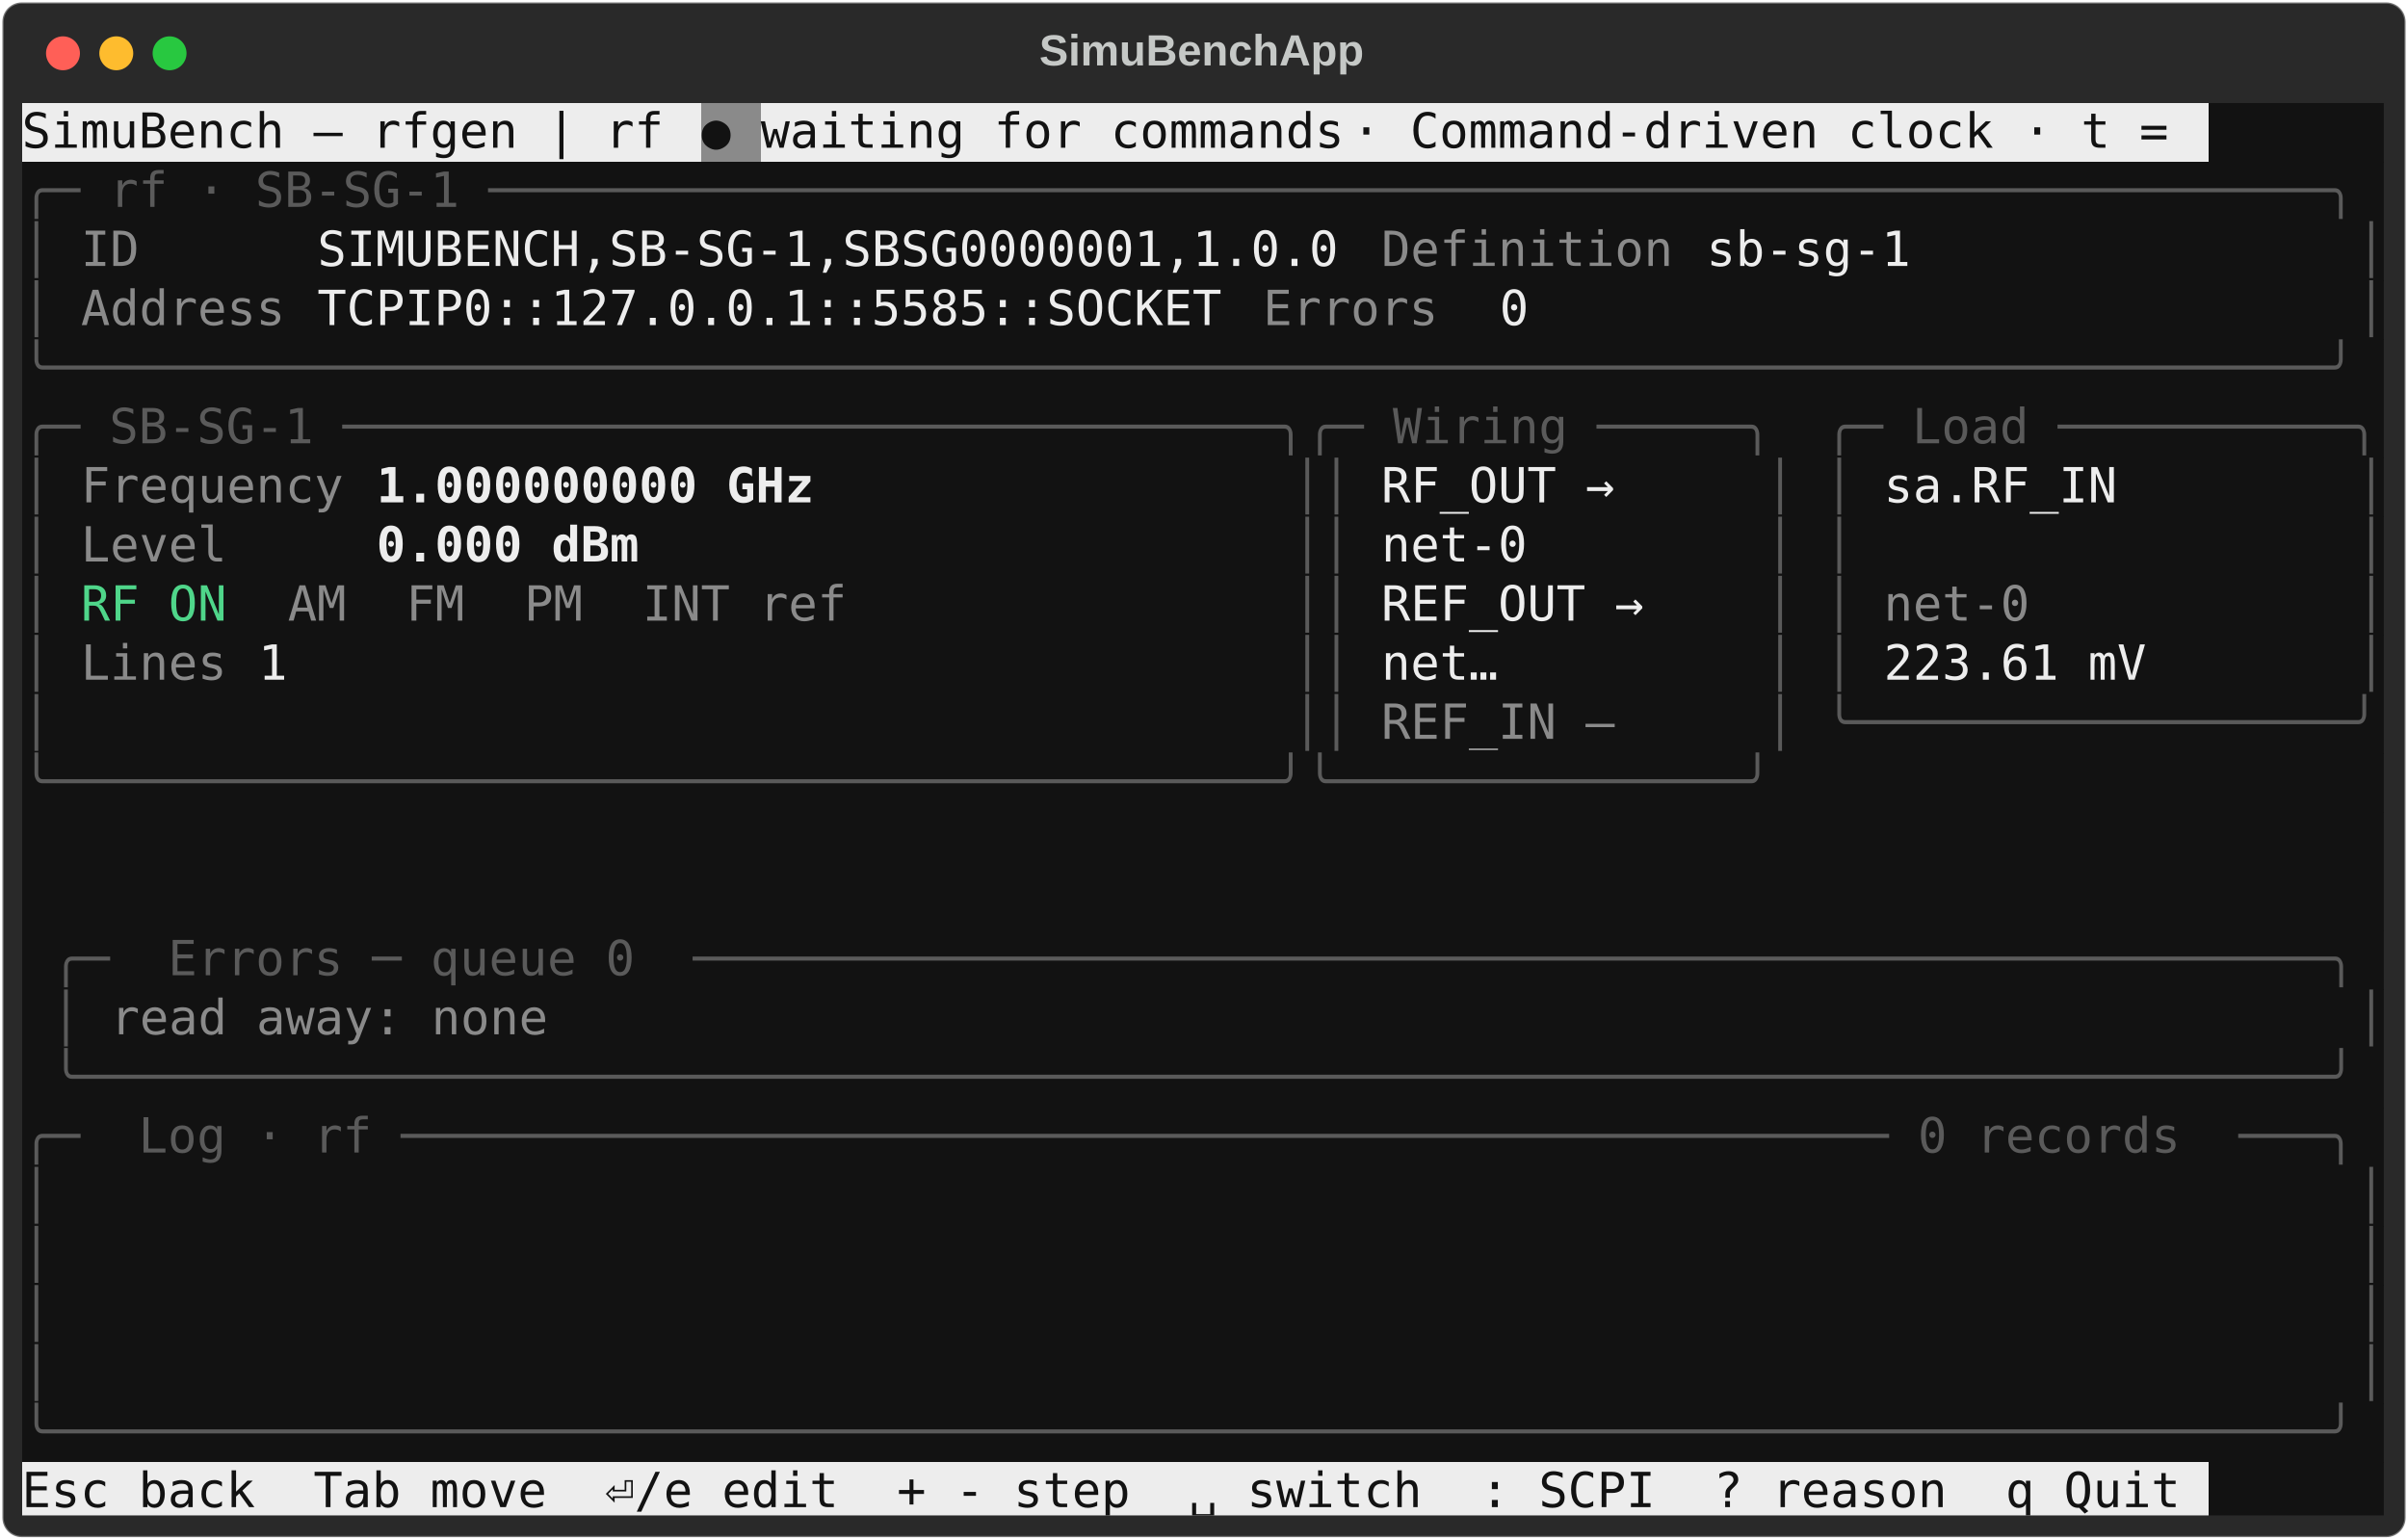
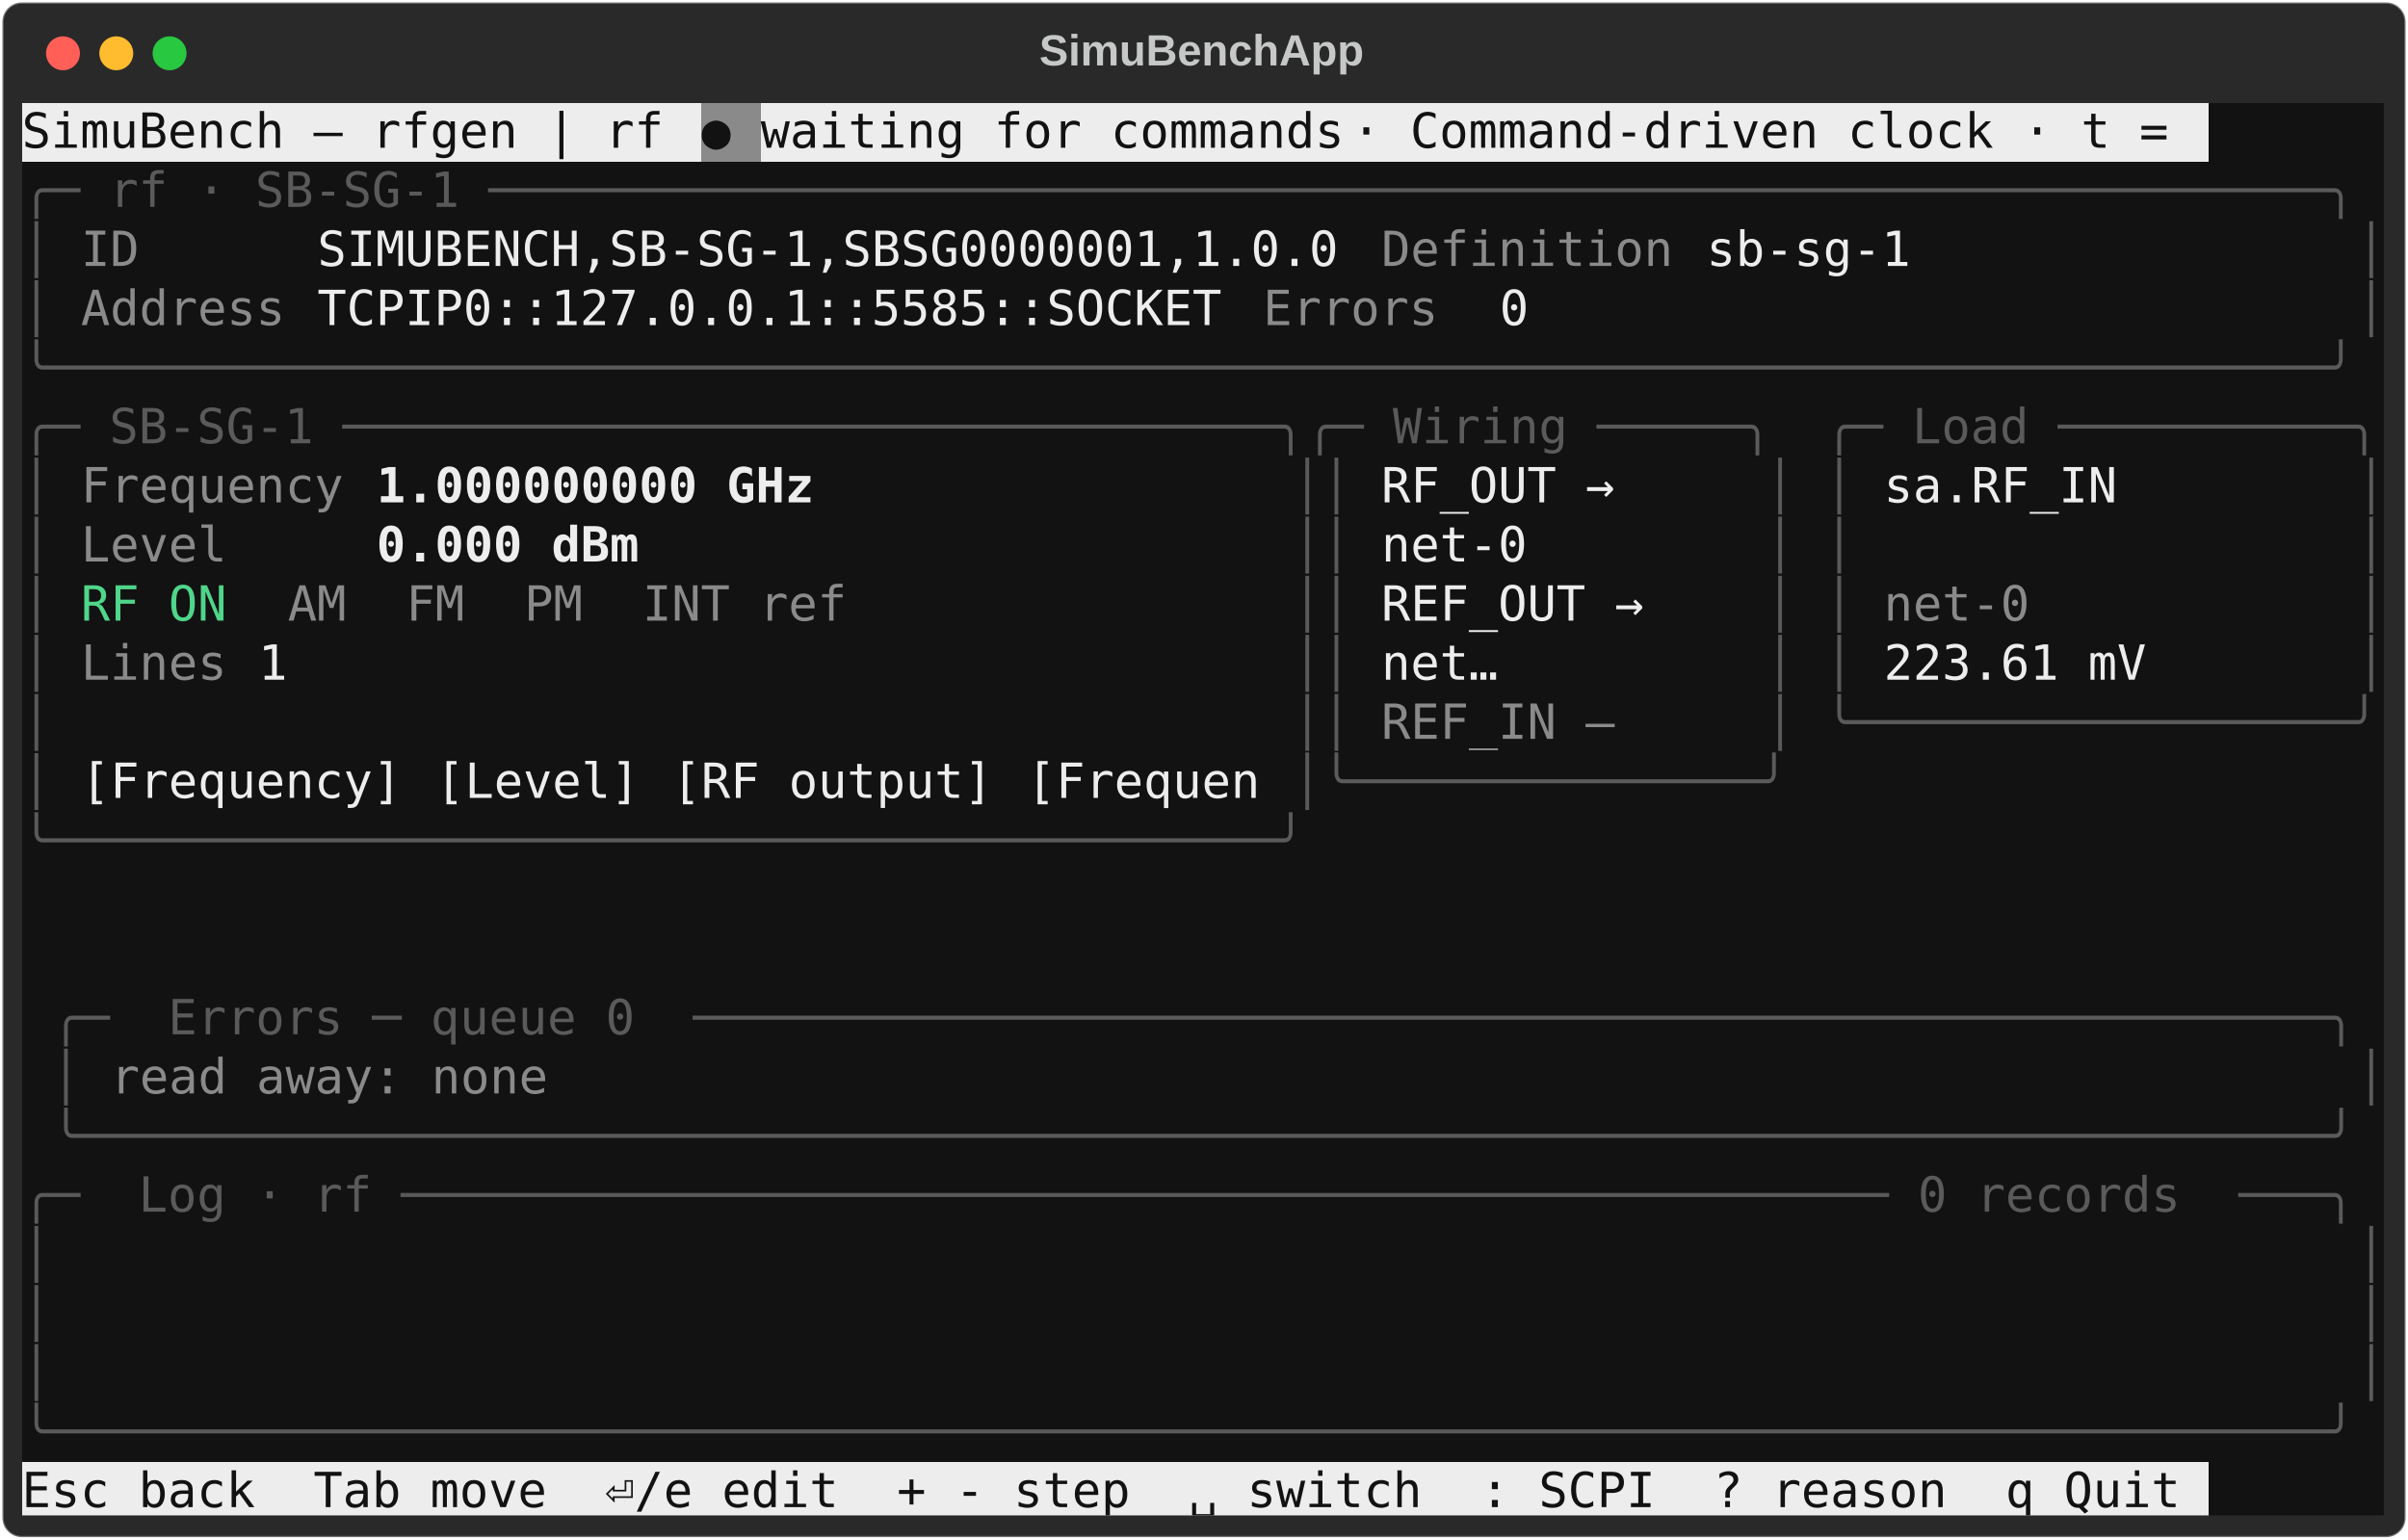
<svg xmlns="http://www.w3.org/2000/svg" class="rich-terminal" viewBox="0 0 994 635.6">
  <style>

    @font-face {
        font-family: "Fira Code";
        src: local("FiraCode-Regular"),
                url("https://cdnjs.cloudflare.com/ajax/libs/firacode/6.2.0/woff2/FiraCode-Regular.woff2") format("woff2"),
                url("https://cdnjs.cloudflare.com/ajax/libs/firacode/6.2.0/woff/FiraCode-Regular.woff") format("woff");
        font-style: normal;
        font-weight: 400;
    }
    @font-face {
        font-family: "Fira Code";
        src: local("FiraCode-Bold"),
                url("https://cdnjs.cloudflare.com/ajax/libs/firacode/6.2.0/woff2/FiraCode-Bold.woff2") format("woff2"),
                url("https://cdnjs.cloudflare.com/ajax/libs/firacode/6.2.0/woff/FiraCode-Bold.woff") format("woff");
        font-style: bold;
        font-weight: 700;
    }

    .terminal-matrix {
        font-family: Fira Code, monospace;
        font-size: 20px;
        line-height: 24.4px;
        font-variant-east-asian: full-width;
    }

    .terminal-title {
        font-size: 18px;
        font-weight: bold;
        font-family: arial;
    }

    .terminal-r1 { fill: #121212 }
.terminal-r2 { fill: #c5c8c6 }
.terminal-r3 { fill: #5a5a5a }
.terminal-r4 { fill: #8a8a8a }
.terminal-r5 { fill: #ededed }
.terminal-r6 { fill: #ededed;font-weight: bold }
.terminal-r7 { fill: #4fd68a }
    </style>
  <defs>
    <clipPath id="terminal-clip-terminal">
      <rect x="0" y="0" width="975.0" height="584.6" />
    </clipPath>
    <clipPath id="terminal-line-0">
      <rect x="0" y="1.5" width="976" height="24.65" />
    </clipPath>
    <clipPath id="terminal-line-1">
      <rect x="0" y="25.9" width="976" height="24.65" />
    </clipPath>
    <clipPath id="terminal-line-2">
      <rect x="0" y="50.3" width="976" height="24.65" />
    </clipPath>
    <clipPath id="terminal-line-3">
      <rect x="0" y="74.7" width="976" height="24.65" />
    </clipPath>
    <clipPath id="terminal-line-4">
      <rect x="0" y="99.1" width="976" height="24.65" />
    </clipPath>
    <clipPath id="terminal-line-5">
      <rect x="0" y="123.5" width="976" height="24.65" />
    </clipPath>
    <clipPath id="terminal-line-6">
      <rect x="0" y="147.9" width="976" height="24.65" />
    </clipPath>
    <clipPath id="terminal-line-7">
      <rect x="0" y="172.3" width="976" height="24.65" />
    </clipPath>
    <clipPath id="terminal-line-8">
      <rect x="0" y="196.7" width="976" height="24.65" />
    </clipPath>
    <clipPath id="terminal-line-9">
      <rect x="0" y="221.1" width="976" height="24.65" />
    </clipPath>
    <clipPath id="terminal-line-10">
      <rect x="0" y="245.5" width="976" height="24.65" />
    </clipPath>
    <clipPath id="terminal-line-11">
      <rect x="0" y="269.9" width="976" height="24.65" />
    </clipPath>
    <clipPath id="terminal-line-12">
      <rect x="0" y="294.3" width="976" height="24.65" />
    </clipPath>
    <clipPath id="terminal-line-13">
      <rect x="0" y="318.7" width="976" height="24.65" />
    </clipPath>
    <clipPath id="terminal-line-14">
      <rect x="0" y="343.1" width="976" height="24.65" />
    </clipPath>
    <clipPath id="terminal-line-15">
      <rect x="0" y="367.5" width="976" height="24.65" />
    </clipPath>
    <clipPath id="terminal-line-16">
      <rect x="0" y="391.9" width="976" height="24.65" />
    </clipPath>
    <clipPath id="terminal-line-17">
      <rect x="0" y="416.3" width="976" height="24.65" />
    </clipPath>
    <clipPath id="terminal-line-18">
      <rect x="0" y="440.7" width="976" height="24.65" />
    </clipPath>
    <clipPath id="terminal-line-19">
      <rect x="0" y="465.1" width="976" height="24.65" />
    </clipPath>
    <clipPath id="terminal-line-20">
      <rect x="0" y="489.5" width="976" height="24.65" />
    </clipPath>
    <clipPath id="terminal-line-21">
      <rect x="0" y="513.9" width="976" height="24.65" />
    </clipPath>
    <clipPath id="terminal-line-22">
      <rect x="0" y="538.3" width="976" height="24.65" />
    </clipPath>
  </defs>
  <rect fill="#292929" stroke="rgba(255,255,255,0.35)" stroke-width="1" x="1" y="1" width="992" height="633.6" rx="8" />
  <text class="terminal-title" fill="#c5c8c6" text-anchor="middle" x="496" y="27">SimuBenchApp</text>
  <g transform="translate(26,22)">
    <circle cx="0" cy="0" r="7" fill="#ff5f57" />
    <circle cx="22" cy="0" r="7" fill="#febc2e" />
    <circle cx="44" cy="0" r="7" fill="#28c840" />
  </g>
  <g transform="translate(9, 41)" clip-path="url(#terminal-clip-terminal)">
    <rect fill="#ededed" x="0" y="1.5" width="268.4" height="24.65" shape-rendering="crispEdges" />
    <rect fill="#ededed" x="268.4" y="1.5" width="12.2" height="24.65" shape-rendering="crispEdges" />
    <rect fill="#8a8a8a" x="280.6" y="1.5" width="24.4" height="24.65" shape-rendering="crispEdges" />
    <rect fill="#ededed" x="305" y="1.5" width="244" height="24.65" shape-rendering="crispEdges" />
    <rect fill="#ededed" x="549" y="1.5" width="353.8" height="24.65" shape-rendering="crispEdges" />
    <rect fill="#121212" x="902.8" y="1.5" width="73.2" height="24.65" shape-rendering="crispEdges" />
    <rect fill="#121212" x="0" y="25.9" width="976" height="24.65" shape-rendering="crispEdges" />
    <rect fill="#121212" x="0" y="50.3" width="12.2" height="24.65" shape-rendering="crispEdges" />
    <rect fill="#121212" x="12.2" y="50.3" width="12.2" height="24.65" shape-rendering="crispEdges" />
    <rect fill="#121212" x="24.4" y="50.3" width="97.6" height="24.65" shape-rendering="crispEdges" />
    <rect fill="#121212" x="122" y="50.3" width="439.2" height="24.65" shape-rendering="crispEdges" />
    <rect fill="#121212" x="561.2" y="50.3" width="134.2" height="24.65" shape-rendering="crispEdges" />
    <rect fill="#121212" x="695.4" y="50.3" width="256.2" height="24.65" shape-rendering="crispEdges" />
    <rect fill="#121212" x="951.6" y="50.3" width="12.2" height="24.65" shape-rendering="crispEdges" />
    <rect fill="#121212" x="963.8" y="50.3" width="12.2" height="24.65" shape-rendering="crispEdges" />
    <rect fill="#121212" x="0" y="74.7" width="12.2" height="24.65" shape-rendering="crispEdges" />
    <rect fill="#121212" x="12.2" y="74.7" width="12.2" height="24.65" shape-rendering="crispEdges" />
    <rect fill="#121212" x="24.4" y="74.7" width="97.6" height="24.65" shape-rendering="crispEdges" />
    <rect fill="#121212" x="122" y="74.7" width="390.4" height="24.65" shape-rendering="crispEdges" />
    <rect fill="#121212" x="512.4" y="74.7" width="97.6" height="24.65" shape-rendering="crispEdges" />
    <rect fill="#121212" x="610" y="74.7" width="341.6" height="24.65" shape-rendering="crispEdges" />
    <rect fill="#121212" x="951.6" y="74.7" width="12.2" height="24.65" shape-rendering="crispEdges" />
    <rect fill="#121212" x="963.8" y="74.7" width="12.2" height="24.65" shape-rendering="crispEdges" />
    <rect fill="#121212" x="0" y="99.1" width="976" height="24.65" shape-rendering="crispEdges" />
    <rect fill="#121212" x="0" y="123.5" width="732" height="24.65" shape-rendering="crispEdges" />
    <rect fill="#121212" x="732" y="123.5" width="12.2" height="24.65" shape-rendering="crispEdges" />
    <rect fill="#121212" x="744.2" y="123.5" width="231.8" height="24.65" shape-rendering="crispEdges" />
    <rect fill="#121212" x="0" y="147.9" width="12.2" height="24.65" shape-rendering="crispEdges" />
    <rect fill="#121212" x="12.2" y="147.9" width="12.2" height="24.65" shape-rendering="crispEdges" />
    <rect fill="#121212" x="24.4" y="147.9" width="122" height="24.65" shape-rendering="crispEdges" />
    <rect fill="#121212" x="146.4" y="147.9" width="183" height="24.65" shape-rendering="crispEdges" />
    <rect fill="#121212" x="329.4" y="147.9" width="183" height="24.65" shape-rendering="crispEdges" />
    <rect fill="#121212" x="512.4" y="147.9" width="12.2" height="24.65" shape-rendering="crispEdges" />
    <rect fill="#121212" x="524.6" y="147.9" width="24.4" height="24.65" shape-rendering="crispEdges" />
    <rect fill="#121212" x="549" y="147.9" width="12.2" height="24.65" shape-rendering="crispEdges" />
    <rect fill="#121212" x="561.2" y="147.9" width="97.6" height="24.65" shape-rendering="crispEdges" />
    <rect fill="#121212" x="658.8" y="147.9" width="61" height="24.65" shape-rendering="crispEdges" />
    <rect fill="#121212" x="719.8" y="147.9" width="12.2" height="24.65" shape-rendering="crispEdges" />
    <rect fill="#121212" x="732" y="147.9" width="12.2" height="24.65" shape-rendering="crispEdges" />
    <rect fill="#121212" x="744.2" y="147.9" width="12.2" height="24.65" shape-rendering="crispEdges" />
    <rect fill="#121212" x="756.4" y="147.9" width="12.2" height="24.65" shape-rendering="crispEdges" />
    <rect fill="#121212" x="768.6" y="147.9" width="170.8" height="24.65" shape-rendering="crispEdges" />
    <rect fill="#121212" x="939.4" y="147.9" width="24.4" height="24.65" shape-rendering="crispEdges" />
    <rect fill="#121212" x="963.8" y="147.9" width="12.2" height="24.65" shape-rendering="crispEdges" />
    <rect fill="#121212" x="0" y="172.3" width="12.2" height="24.65" shape-rendering="crispEdges" />
    <rect fill="#121212" x="12.2" y="172.3" width="12.2" height="24.65" shape-rendering="crispEdges" />
    <rect fill="#121212" x="24.4" y="172.3" width="122" height="24.65" shape-rendering="crispEdges" />
    <rect fill="#121212" x="146.4" y="172.3" width="109.8" height="24.65" shape-rendering="crispEdges" />
    <rect fill="#121212" x="256.2" y="172.3" width="256.2" height="24.65" shape-rendering="crispEdges" />
    <rect fill="#121212" x="512.4" y="172.3" width="12.2" height="24.65" shape-rendering="crispEdges" />
    <rect fill="#121212" x="524.6" y="172.3" width="24.4" height="24.65" shape-rendering="crispEdges" />
    <rect fill="#121212" x="549" y="172.3" width="12.2" height="24.65" shape-rendering="crispEdges" />
    <rect fill="#121212" x="561.2" y="172.3" width="61" height="24.65" shape-rendering="crispEdges" />
    <rect fill="#121212" x="622.2" y="172.3" width="97.6" height="24.65" shape-rendering="crispEdges" />
    <rect fill="#121212" x="719.8" y="172.3" width="12.2" height="24.65" shape-rendering="crispEdges" />
    <rect fill="#121212" x="732" y="172.3" width="12.2" height="24.65" shape-rendering="crispEdges" />
    <rect fill="#121212" x="744.2" y="172.3" width="12.2" height="24.65" shape-rendering="crispEdges" />
    <rect fill="#121212" x="756.4" y="172.3" width="12.2" height="24.65" shape-rendering="crispEdges" />
    <rect fill="#121212" x="768.6" y="172.3" width="170.8" height="24.65" shape-rendering="crispEdges" />
    <rect fill="#121212" x="939.4" y="172.3" width="24.4" height="24.65" shape-rendering="crispEdges" />
    <rect fill="#121212" x="963.8" y="172.3" width="12.2" height="24.65" shape-rendering="crispEdges" />
    <rect fill="#121212" x="0" y="196.7" width="12.2" height="24.65" shape-rendering="crispEdges" />
    <rect fill="#121212" x="12.2" y="196.7" width="12.2" height="24.65" shape-rendering="crispEdges" />
    <rect fill="#121212" x="24.4" y="196.7" width="61" height="24.65" shape-rendering="crispEdges" />
    <rect fill="#121212" x="85.4" y="196.7" width="24.4" height="24.65" shape-rendering="crispEdges" />
    <rect fill="#121212" x="109.8" y="196.7" width="24.4" height="24.65" shape-rendering="crispEdges" />
    <rect fill="#121212" x="134.2" y="196.7" width="24.4" height="24.65" shape-rendering="crispEdges" />
    <rect fill="#121212" x="158.6" y="196.7" width="24.4" height="24.65" shape-rendering="crispEdges" />
    <rect fill="#121212" x="183" y="196.7" width="24.4" height="24.65" shape-rendering="crispEdges" />
    <rect fill="#121212" x="207.4" y="196.7" width="24.4" height="24.65" shape-rendering="crispEdges" />
    <rect fill="#121212" x="231.8" y="196.7" width="24.4" height="24.65" shape-rendering="crispEdges" />
    <rect fill="#121212" x="256.2" y="196.7" width="85.4" height="24.65" shape-rendering="crispEdges" />
    <rect fill="#121212" x="341.6" y="196.7" width="170.8" height="24.65" shape-rendering="crispEdges" />
    <rect fill="#121212" x="512.4" y="196.7" width="12.2" height="24.65" shape-rendering="crispEdges" />
    <rect fill="#121212" x="524.6" y="196.7" width="24.4" height="24.65" shape-rendering="crispEdges" />
    <rect fill="#121212" x="549" y="196.7" width="12.2" height="24.65" shape-rendering="crispEdges" />
    <rect fill="#121212" x="561.2" y="196.7" width="109.8" height="24.65" shape-rendering="crispEdges" />
    <rect fill="#121212" x="671" y="196.7" width="48.8" height="24.65" shape-rendering="crispEdges" />
    <rect fill="#121212" x="719.8" y="196.7" width="12.2" height="24.65" shape-rendering="crispEdges" />
    <rect fill="#121212" x="732" y="196.7" width="12.2" height="24.65" shape-rendering="crispEdges" />
    <rect fill="#121212" x="744.2" y="196.7" width="12.2" height="24.65" shape-rendering="crispEdges" />
    <rect fill="#121212" x="756.4" y="196.7" width="12.2" height="24.65" shape-rendering="crispEdges" />
    <rect fill="#121212" x="768.6" y="196.7" width="61" height="24.65" shape-rendering="crispEdges" />
    <rect fill="#121212" x="829.6" y="196.7" width="109.8" height="24.65" shape-rendering="crispEdges" />
    <rect fill="#121212" x="939.4" y="196.7" width="24.4" height="24.65" shape-rendering="crispEdges" />
    <rect fill="#121212" x="963.8" y="196.7" width="12.2" height="24.65" shape-rendering="crispEdges" />
    <rect fill="#121212" x="0" y="221.1" width="12.2" height="24.65" shape-rendering="crispEdges" />
    <rect fill="#121212" x="12.2" y="221.1" width="12.2" height="24.65" shape-rendering="crispEdges" />
    <rect fill="#121212" x="24.4" y="221.1" width="73.2" height="24.65" shape-rendering="crispEdges" />
    <rect fill="#121212" x="97.6" y="221.1" width="414.8" height="24.65" shape-rendering="crispEdges" />
    <rect fill="#121212" x="512.4" y="221.1" width="12.2" height="24.65" shape-rendering="crispEdges" />
    <rect fill="#121212" x="524.6" y="221.1" width="24.4" height="24.65" shape-rendering="crispEdges" />
    <rect fill="#121212" x="549" y="221.1" width="12.2" height="24.65" shape-rendering="crispEdges" />
    <rect fill="#121212" x="561.2" y="221.1" width="48.8" height="24.65" shape-rendering="crispEdges" />
    <rect fill="#121212" x="610" y="221.1" width="109.8" height="24.65" shape-rendering="crispEdges" />
    <rect fill="#121212" x="719.8" y="221.1" width="12.2" height="24.65" shape-rendering="crispEdges" />
    <rect fill="#121212" x="732" y="221.1" width="12.2" height="24.65" shape-rendering="crispEdges" />
    <rect fill="#121212" x="744.2" y="221.1" width="12.2" height="24.65" shape-rendering="crispEdges" />
    <rect fill="#121212" x="756.4" y="221.1" width="12.2" height="24.65" shape-rendering="crispEdges" />
    <rect fill="#121212" x="768.6" y="221.1" width="170.8" height="24.65" shape-rendering="crispEdges" />
    <rect fill="#121212" x="939.4" y="221.1" width="24.4" height="24.65" shape-rendering="crispEdges" />
    <rect fill="#121212" x="963.8" y="221.1" width="12.2" height="24.65" shape-rendering="crispEdges" />
    <rect fill="#121212" x="0" y="245.5" width="12.2" height="24.65" shape-rendering="crispEdges" />
    <rect fill="#121212" x="12.2" y="245.5" width="12.2" height="24.65" shape-rendering="crispEdges" />
    <rect fill="#121212" x="24.4" y="245.5" width="488" height="24.65" shape-rendering="crispEdges" />
    <rect fill="#121212" x="512.4" y="245.5" width="12.2" height="24.65" shape-rendering="crispEdges" />
    <rect fill="#121212" x="524.6" y="245.5" width="24.4" height="24.65" shape-rendering="crispEdges" />
    <rect fill="#121212" x="549" y="245.5" width="12.2" height="24.65" shape-rendering="crispEdges" />
    <rect fill="#121212" x="561.2" y="245.5" width="97.6" height="24.65" shape-rendering="crispEdges" />
    <rect fill="#121212" x="658.8" y="245.5" width="48.8" height="24.65" shape-rendering="crispEdges" />
    <rect fill="#121212" x="707.6" y="245.5" width="12.2" height="24.65" shape-rendering="crispEdges" />
    <rect fill="#121212" x="719.8" y="245.5" width="12.2" height="24.65" shape-rendering="crispEdges" />
    <rect fill="#121212" x="732" y="245.5" width="12.2" height="24.65" shape-rendering="crispEdges" />
    <rect fill="#121212" x="744.2" y="245.5" width="231.8" height="24.65" shape-rendering="crispEdges" />
-     <rect fill="#121212" x="0" y="269.9" width="732" height="24.65" shape-rendering="crispEdges" />
+     <rect fill="#121212" x="0" y="269.9" width="12.2" height="24.65" shape-rendering="crispEdges" />
+     <rect fill="#121212" x="12.2" y="269.9" width="12.2" height="24.65" shape-rendering="crispEdges" />
+     <rect fill="#121212" x="24.4" y="269.9" width="134.2" height="24.65" shape-rendering="crispEdges" />
+     <rect fill="#121212" x="158.6" y="269.9" width="12.2" height="24.65" shape-rendering="crispEdges" />
+     <rect fill="#121212" x="170.8" y="269.9" width="85.4" height="24.65" shape-rendering="crispEdges" />
+     <rect fill="#121212" x="256.2" y="269.9" width="12.2" height="24.65" shape-rendering="crispEdges" />
+     <rect fill="#121212" x="268.4" y="269.9" width="134.2" height="24.65" shape-rendering="crispEdges" />
+     <rect fill="#121212" x="402.6" y="269.9" width="12.2" height="24.65" shape-rendering="crispEdges" />
+     <rect fill="#121212" x="414.8" y="269.9" width="97.6" height="24.65" shape-rendering="crispEdges" />
+     <rect fill="#121212" x="512.4" y="269.9" width="12.2" height="24.65" shape-rendering="crispEdges" />
+     <rect fill="#121212" x="524.6" y="269.9" width="207.4" height="24.65" shape-rendering="crispEdges" />
    <rect fill="#121212" x="732" y="269.9" width="244" height="24.65" shape-rendering="crispEdges" />
-     <rect fill="#121212" x="0" y="294.3" width="976" height="24.65" shape-rendering="crispEdges" />
+     <rect fill="#121212" x="0" y="294.3" width="536.8" height="24.65" shape-rendering="crispEdges" />
+     <rect fill="#121212" x="536.8" y="294.3" width="439.2" height="24.65" shape-rendering="crispEdges" />
    <rect fill="#121212" x="0" y="318.7" width="976" height="24.65" shape-rendering="crispEdges" />
-     <rect fill="#121212" x="0" y="343.1" width="12.2" height="24.65" shape-rendering="crispEdges" />
-     <rect fill="#121212" x="12.2" y="343.1" width="963.8" height="24.65" shape-rendering="crispEdges" />
+     <rect fill="#121212" x="0" y="343.1" width="976" height="24.65" shape-rendering="crispEdges" />
    <rect fill="#121212" x="0" y="367.5" width="12.2" height="24.65" shape-rendering="crispEdges" />
-     <rect fill="#121212" x="12.2" y="367.5" width="12.2" height="24.65" shape-rendering="crispEdges" />
-     <rect fill="#121212" x="24.4" y="367.5" width="12.2" height="24.65" shape-rendering="crispEdges" />
-     <rect fill="#121212" x="36.6" y="367.5" width="183" height="24.65" shape-rendering="crispEdges" />
-     <rect fill="#121212" x="219.6" y="367.5" width="61" height="24.65" shape-rendering="crispEdges" />
-     <rect fill="#121212" x="280.6" y="367.5" width="683.2" height="24.65" shape-rendering="crispEdges" />
-     <rect fill="#121212" x="963.8" y="367.5" width="12.2" height="24.65" shape-rendering="crispEdges" />
+     <rect fill="#121212" x="12.2" y="367.5" width="963.8" height="24.65" shape-rendering="crispEdges" />
    <rect fill="#121212" x="0" y="391.9" width="12.2" height="24.65" shape-rendering="crispEdges" />
-     <rect fill="#121212" x="12.2" y="391.9" width="963.8" height="24.65" shape-rendering="crispEdges" />
-     <rect fill="#121212" x="0" y="416.3" width="976" height="24.65" shape-rendering="crispEdges" />
-     <rect fill="#121212" x="0" y="440.7" width="12.2" height="24.65" shape-rendering="crispEdges" />
-     <rect fill="#121212" x="12.2" y="440.7" width="12.2" height="24.65" shape-rendering="crispEdges" />
-     <rect fill="#121212" x="24.4" y="440.7" width="0" height="24.65" shape-rendering="crispEdges" />
-     <rect fill="#121212" x="24.4" y="440.7" width="939.4" height="24.65" shape-rendering="crispEdges" />
-     <rect fill="#121212" x="963.8" y="440.7" width="12.2" height="24.65" shape-rendering="crispEdges" />
+     <rect fill="#121212" x="12.2" y="391.9" width="12.2" height="24.65" shape-rendering="crispEdges" />
+     <rect fill="#121212" x="24.4" y="391.9" width="12.2" height="24.65" shape-rendering="crispEdges" />
+     <rect fill="#121212" x="36.6" y="391.9" width="183" height="24.65" shape-rendering="crispEdges" />
+     <rect fill="#121212" x="219.6" y="391.9" width="61" height="24.65" shape-rendering="crispEdges" />
+     <rect fill="#121212" x="280.6" y="391.9" width="683.2" height="24.65" shape-rendering="crispEdges" />
+     <rect fill="#121212" x="963.8" y="391.9" width="12.2" height="24.65" shape-rendering="crispEdges" />
+     <rect fill="#121212" x="0" y="416.3" width="12.2" height="24.65" shape-rendering="crispEdges" />
+     <rect fill="#121212" x="12.2" y="416.3" width="963.8" height="24.65" shape-rendering="crispEdges" />
+     <rect fill="#121212" x="0" y="440.7" width="976" height="24.65" shape-rendering="crispEdges" />
    <rect fill="#121212" x="0" y="465.1" width="12.2" height="24.65" shape-rendering="crispEdges" />
-     <rect fill="#121212" x="12.2" y="465.1" width="951.6" height="24.65" shape-rendering="crispEdges" />
+     <rect fill="#121212" x="12.2" y="465.1" width="12.2" height="24.65" shape-rendering="crispEdges" />
+     <rect fill="#121212" x="24.4" y="465.1" width="0" height="24.65" shape-rendering="crispEdges" />
+     <rect fill="#121212" x="24.4" y="465.1" width="939.4" height="24.65" shape-rendering="crispEdges" />
    <rect fill="#121212" x="963.8" y="465.1" width="12.2" height="24.65" shape-rendering="crispEdges" />
    <rect fill="#121212" x="0" y="489.5" width="12.2" height="24.65" shape-rendering="crispEdges" />
    <rect fill="#121212" x="12.2" y="489.5" width="951.6" height="24.65" shape-rendering="crispEdges" />
    <rect fill="#121212" x="963.8" y="489.5" width="12.2" height="24.65" shape-rendering="crispEdges" />
    <rect fill="#121212" x="0" y="513.9" width="12.2" height="24.65" shape-rendering="crispEdges" />
    <rect fill="#121212" x="12.2" y="513.9" width="951.6" height="24.65" shape-rendering="crispEdges" />
    <rect fill="#121212" x="963.8" y="513.9" width="12.2" height="24.65" shape-rendering="crispEdges" />
    <rect fill="#121212" x="0" y="538.3" width="976" height="24.65" shape-rendering="crispEdges" />
    <rect fill="#ededed" x="0" y="562.7" width="902.8" height="24.65" shape-rendering="crispEdges" />
    <rect fill="#121212" x="902.8" y="562.7" width="73.2" height="24.65" shape-rendering="crispEdges" />
    <g class="terminal-matrix">
      <text class="terminal-r1" x="0" y="20" textLength="268.4" clip-path="url(#terminal-line-0)">SimuBench — rfgen | rf</text>
      <text class="terminal-r1" x="280.6" y="20" textLength="24.4" clip-path="url(#terminal-line-0)">● </text>
      <text class="terminal-r1" x="305" y="20" textLength="244" clip-path="url(#terminal-line-0)">waiting for commands</text>
      <text class="terminal-r1" x="549" y="20" textLength="353.8" clip-path="url(#terminal-line-0)"> · Command-driven clock · t =</text>
      <text class="terminal-r2" x="976" y="20" textLength="12.2" clip-path="url(#terminal-line-0)">
</text>
      <text class="terminal-r3" x="0" y="44.4" textLength="976" clip-path="url(#terminal-line-1)">╭─ rf · SB-SG-1 ───────────────────────────────────────────────────────────────╮</text>
      <text class="terminal-r2" x="976" y="44.4" textLength="12.2" clip-path="url(#terminal-line-1)">
</text>
      <text class="terminal-r3" x="0" y="68.8" textLength="12.2" clip-path="url(#terminal-line-2)">│</text>
      <text class="terminal-r4" x="24.4" y="68.8" textLength="97.6" clip-path="url(#terminal-line-2)">ID      </text>
      <text class="terminal-r5" x="122" y="68.8" textLength="439.2" clip-path="url(#terminal-line-2)">SIMUBENCH,SB-SG-1,SBSG0000001,1.0.0 </text>
      <text class="terminal-r4" x="561.2" y="68.8" textLength="134.2" clip-path="url(#terminal-line-2)">Definition </text>
      <text class="terminal-r5" x="695.4" y="68.8" textLength="256.2" clip-path="url(#terminal-line-2)">sb-sg-1              </text>
      <text class="terminal-r3" x="963.8" y="68.8" textLength="12.2" clip-path="url(#terminal-line-2)">│</text>
      <text class="terminal-r2" x="976" y="68.8" textLength="12.2" clip-path="url(#terminal-line-2)">
</text>
      <text class="terminal-r3" x="0" y="93.2" textLength="12.2" clip-path="url(#terminal-line-3)">│</text>
      <text class="terminal-r4" x="24.4" y="93.2" textLength="97.6" clip-path="url(#terminal-line-3)">Address </text>
      <text class="terminal-r5" x="122" y="93.2" textLength="390.4" clip-path="url(#terminal-line-3)">TCPIP0::127.0.0.1::5585::SOCKET </text>
      <text class="terminal-r4" x="512.4" y="93.2" textLength="97.6" clip-path="url(#terminal-line-3)">Errors  </text>
      <text class="terminal-r5" x="610" y="93.2" textLength="341.6" clip-path="url(#terminal-line-3)">0                           </text>
      <text class="terminal-r3" x="963.8" y="93.2" textLength="12.2" clip-path="url(#terminal-line-3)">│</text>
      <text class="terminal-r2" x="976" y="93.2" textLength="12.2" clip-path="url(#terminal-line-3)">
</text>
      <text class="terminal-r3" x="0" y="117.6" textLength="976" clip-path="url(#terminal-line-4)">╰──────────────────────────────────────────────────────────────────────────────╯</text>
      <text class="terminal-r2" x="976" y="117.6" textLength="12.2" clip-path="url(#terminal-line-4)">
</text>
      <text class="terminal-r3" x="0" y="142" textLength="732" clip-path="url(#terminal-line-5)">╭─ SB-SG-1 ────────────────────────────────╮╭─ Wiring ─────╮</text>
      <text class="terminal-r3" x="744.2" y="142" textLength="231.8" clip-path="url(#terminal-line-5)">╭─ Load ──────────╮</text>
      <text class="terminal-r2" x="976" y="142" textLength="12.2" clip-path="url(#terminal-line-5)">
</text>
      <text class="terminal-r3" x="0" y="166.4" textLength="12.2" clip-path="url(#terminal-line-6)">│</text>
      <text class="terminal-r4" x="24.4" y="166.4" textLength="122" clip-path="url(#terminal-line-6)">Frequency </text>
      <text class="terminal-r6" x="146.4" y="166.4" textLength="183" clip-path="url(#terminal-line-6)">1.000000000 GHz</text>
      <text class="terminal-r3" x="524.6" y="166.4" textLength="24.4" clip-path="url(#terminal-line-6)">││</text>
      <text class="terminal-r5" x="561.2" y="166.4" textLength="97.6" clip-path="url(#terminal-line-6)">RF_OUT →</text>
      <text class="terminal-r3" x="719.8" y="166.4" textLength="12.2" clip-path="url(#terminal-line-6)">│</text>
      <text class="terminal-r3" x="744.2" y="166.4" textLength="12.2" clip-path="url(#terminal-line-6)">│</text>
      <text class="terminal-r5" x="768.6" y="166.4" textLength="170.8" clip-path="url(#terminal-line-6)">sa.RF_IN      </text>
      <text class="terminal-r3" x="963.8" y="166.4" textLength="12.2" clip-path="url(#terminal-line-6)">│</text>
      <text class="terminal-r2" x="976" y="166.4" textLength="12.2" clip-path="url(#terminal-line-6)">
</text>
      <text class="terminal-r3" x="0" y="190.8" textLength="12.2" clip-path="url(#terminal-line-7)">│</text>
      <text class="terminal-r4" x="24.4" y="190.8" textLength="122" clip-path="url(#terminal-line-7)">Level     </text>
      <text class="terminal-r6" x="146.4" y="190.8" textLength="109.8" clip-path="url(#terminal-line-7)">0.000 dBm</text>
      <text class="terminal-r3" x="524.6" y="190.8" textLength="24.4" clip-path="url(#terminal-line-7)">││</text>
      <text class="terminal-r5" x="561.2" y="190.8" textLength="61" clip-path="url(#terminal-line-7)">net-0</text>
      <text class="terminal-r3" x="719.8" y="190.8" textLength="12.2" clip-path="url(#terminal-line-7)">│</text>
      <text class="terminal-r3" x="744.2" y="190.8" textLength="12.2" clip-path="url(#terminal-line-7)">│</text>
      <text class="terminal-r3" x="963.8" y="190.8" textLength="12.2" clip-path="url(#terminal-line-7)">│</text>
      <text class="terminal-r2" x="976" y="190.8" textLength="12.2" clip-path="url(#terminal-line-7)">
</text>
      <text class="terminal-r3" x="0" y="215.2" textLength="12.2" clip-path="url(#terminal-line-8)">│</text>
      <text class="terminal-r7" x="24.4" y="215.2" textLength="61" clip-path="url(#terminal-line-8)">RF ON</text>
      <text class="terminal-r4" x="109.8" y="215.2" textLength="24.4" clip-path="url(#terminal-line-8)">AM</text>
      <text class="terminal-r4" x="158.6" y="215.2" textLength="24.4" clip-path="url(#terminal-line-8)">FM</text>
      <text class="terminal-r4" x="207.4" y="215.2" textLength="24.4" clip-path="url(#terminal-line-8)">PM</text>
      <text class="terminal-r4" x="256.2" y="215.2" textLength="85.4" clip-path="url(#terminal-line-8)">INT ref</text>
      <text class="terminal-r3" x="524.6" y="215.2" textLength="24.4" clip-path="url(#terminal-line-8)">││</text>
      <text class="terminal-r5" x="561.2" y="215.2" textLength="109.8" clip-path="url(#terminal-line-8)">REF_OUT →</text>
      <text class="terminal-r3" x="719.8" y="215.2" textLength="12.2" clip-path="url(#terminal-line-8)">│</text>
      <text class="terminal-r3" x="744.2" y="215.2" textLength="12.2" clip-path="url(#terminal-line-8)">│</text>
      <text class="terminal-r4" x="768.6" y="215.2" textLength="61" clip-path="url(#terminal-line-8)">net-0</text>
      <text class="terminal-r3" x="963.8" y="215.2" textLength="12.2" clip-path="url(#terminal-line-8)">│</text>
      <text class="terminal-r2" x="976" y="215.2" textLength="12.2" clip-path="url(#terminal-line-8)">
</text>
      <text class="terminal-r3" x="0" y="239.6" textLength="12.2" clip-path="url(#terminal-line-9)">│</text>
      <text class="terminal-r4" x="24.4" y="239.6" textLength="73.2" clip-path="url(#terminal-line-9)">Lines </text>
      <text class="terminal-r5" x="97.6" y="239.6" textLength="414.8" clip-path="url(#terminal-line-9)">1                                 </text>
      <text class="terminal-r3" x="524.6" y="239.6" textLength="24.4" clip-path="url(#terminal-line-9)">││</text>
      <text class="terminal-r5" x="561.2" y="239.6" textLength="48.8" clip-path="url(#terminal-line-9)">net…</text>
      <text class="terminal-r3" x="719.8" y="239.6" textLength="12.2" clip-path="url(#terminal-line-9)">│</text>
      <text class="terminal-r3" x="744.2" y="239.6" textLength="12.2" clip-path="url(#terminal-line-9)">│</text>
      <text class="terminal-r5" x="768.6" y="239.6" textLength="170.8" clip-path="url(#terminal-line-9)">223.61 mV     </text>
      <text class="terminal-r3" x="963.8" y="239.6" textLength="12.2" clip-path="url(#terminal-line-9)">│</text>
      <text class="terminal-r2" x="976" y="239.6" textLength="12.2" clip-path="url(#terminal-line-9)">
</text>
      <text class="terminal-r3" x="0" y="264" textLength="12.2" clip-path="url(#terminal-line-10)">│</text>
      <text class="terminal-r3" x="524.6" y="264" textLength="24.4" clip-path="url(#terminal-line-10)">││</text>
      <text class="terminal-r4" x="561.2" y="264" textLength="97.6" clip-path="url(#terminal-line-10)">REF_IN —</text>
      <text class="terminal-r3" x="719.8" y="264" textLength="12.2" clip-path="url(#terminal-line-10)">│</text>
      <text class="terminal-r3" x="744.2" y="264" textLength="231.8" clip-path="url(#terminal-line-10)">╰─────────────────╯</text>
      <text class="terminal-r2" x="976" y="264" textLength="12.2" clip-path="url(#terminal-line-10)">
</text>
-       <text class="terminal-r3" x="0" y="288.4" textLength="732" clip-path="url(#terminal-line-11)">╰──────────────────────────────────────────╯╰──────────────╯</text>
+       <text class="terminal-r3" x="0" y="288.4" textLength="12.2" clip-path="url(#terminal-line-11)">│</text>
+       <text class="terminal-r5" x="24.4" y="288.4" textLength="134.2" clip-path="url(#terminal-line-11)">[Frequency]</text>
+       <text class="terminal-r5" x="170.8" y="288.4" textLength="85.4" clip-path="url(#terminal-line-11)">[Level]</text>
+       <text class="terminal-r5" x="268.4" y="288.4" textLength="134.2" clip-path="url(#terminal-line-11)">[RF output]</text>
+       <text class="terminal-r5" x="414.8" y="288.4" textLength="97.6" clip-path="url(#terminal-line-11)">[Frequen</text>
+       <text class="terminal-r3" x="524.6" y="288.4" textLength="207.4" clip-path="url(#terminal-line-11)">│╰──────────────╯</text>
      <text class="terminal-r2" x="976" y="288.4" textLength="12.2" clip-path="url(#terminal-line-11)">
</text>
+       <text class="terminal-r3" x="0" y="312.8" textLength="536.8" clip-path="url(#terminal-line-12)">╰──────────────────────────────────────────╯</text>
      <text class="terminal-r2" x="976" y="312.8" textLength="12.2" clip-path="url(#terminal-line-12)">
</text>
      <text class="terminal-r2" x="976" y="337.2" textLength="12.2" clip-path="url(#terminal-line-13)">
</text>
-       <text class="terminal-r3" x="12.2" y="361.6" textLength="963.8" clip-path="url(#terminal-line-14)">╭─  Errors ─ queue 0  ────────────────────────────────────────────────────────╮</text>
      <text class="terminal-r2" x="976" y="361.6" textLength="12.2" clip-path="url(#terminal-line-14)">
</text>
-       <text class="terminal-r3" x="12.2" y="386" textLength="12.2" clip-path="url(#terminal-line-15)">│</text>
-       <text class="terminal-r4" x="36.6" y="386" textLength="183" clip-path="url(#terminal-line-15)">read away: none</text>
-       <text class="terminal-r3" x="963.8" y="386" textLength="12.2" clip-path="url(#terminal-line-15)">│</text>
+       <text class="terminal-r3" x="12.2" y="386" textLength="963.8" clip-path="url(#terminal-line-15)">╭─  Errors ─ queue 0  ────────────────────────────────────────────────────────╮</text>
      <text class="terminal-r2" x="976" y="386" textLength="12.2" clip-path="url(#terminal-line-15)">
</text>
-       <text class="terminal-r3" x="12.2" y="410.4" textLength="963.8" clip-path="url(#terminal-line-16)">╰─────────────────────────────────────────────────────────────────────────────╯</text>
+       <text class="terminal-r3" x="12.2" y="410.4" textLength="12.2" clip-path="url(#terminal-line-16)">│</text>
+       <text class="terminal-r4" x="36.6" y="410.4" textLength="183" clip-path="url(#terminal-line-16)">read away: none</text>
+       <text class="terminal-r3" x="963.8" y="410.4" textLength="12.2" clip-path="url(#terminal-line-16)">│</text>
      <text class="terminal-r2" x="976" y="410.4" textLength="12.2" clip-path="url(#terminal-line-16)">
</text>
-       <text class="terminal-r3" x="0" y="434.8" textLength="976" clip-path="url(#terminal-line-17)">╭─  Log · rf ─────────────────────────────────────────────────── 0 records  ───╮</text>
+       <text class="terminal-r3" x="12.2" y="434.8" textLength="963.8" clip-path="url(#terminal-line-17)">╰─────────────────────────────────────────────────────────────────────────────╯</text>
      <text class="terminal-r2" x="976" y="434.8" textLength="12.2" clip-path="url(#terminal-line-17)">
</text>
-       <text class="terminal-r3" x="0" y="459.2" textLength="12.2" clip-path="url(#terminal-line-18)">│</text>
-       <text class="terminal-r3" x="963.8" y="459.2" textLength="12.2" clip-path="url(#terminal-line-18)">│</text>
+       <text class="terminal-r3" x="0" y="459.2" textLength="976" clip-path="url(#terminal-line-18)">╭─  Log · rf ─────────────────────────────────────────────────── 0 records  ───╮</text>
      <text class="terminal-r2" x="976" y="459.2" textLength="12.2" clip-path="url(#terminal-line-18)">
</text>
      <text class="terminal-r3" x="0" y="483.6" textLength="12.2" clip-path="url(#terminal-line-19)">│</text>
      <text class="terminal-r3" x="963.8" y="483.6" textLength="12.2" clip-path="url(#terminal-line-19)">│</text>
      <text class="terminal-r2" x="976" y="483.6" textLength="12.2" clip-path="url(#terminal-line-19)">
</text>
      <text class="terminal-r3" x="0" y="508" textLength="12.2" clip-path="url(#terminal-line-20)">│</text>
      <text class="terminal-r3" x="963.8" y="508" textLength="12.2" clip-path="url(#terminal-line-20)">│</text>
      <text class="terminal-r2" x="976" y="508" textLength="12.2" clip-path="url(#terminal-line-20)">
</text>
      <text class="terminal-r3" x="0" y="532.4" textLength="12.2" clip-path="url(#terminal-line-21)">│</text>
      <text class="terminal-r3" x="963.8" y="532.4" textLength="12.2" clip-path="url(#terminal-line-21)">│</text>
      <text class="terminal-r2" x="976" y="532.4" textLength="12.2" clip-path="url(#terminal-line-21)">
</text>
      <text class="terminal-r3" x="0" y="556.8" textLength="976" clip-path="url(#terminal-line-22)">╰──────────────────────────────────────────────────────────────────────────────╯</text>
      <text class="terminal-r2" x="976" y="556.8" textLength="12.2" clip-path="url(#terminal-line-22)">
</text>
      <text class="terminal-r1" x="0" y="581.2" textLength="902.8" clip-path="url(#terminal-line-23)">Esc back  Tab move  ⏎/e edit  + - step  ␣ switch  : SCPI  ? reason  q Quit</text>
    </g>
  </g>
</svg>
